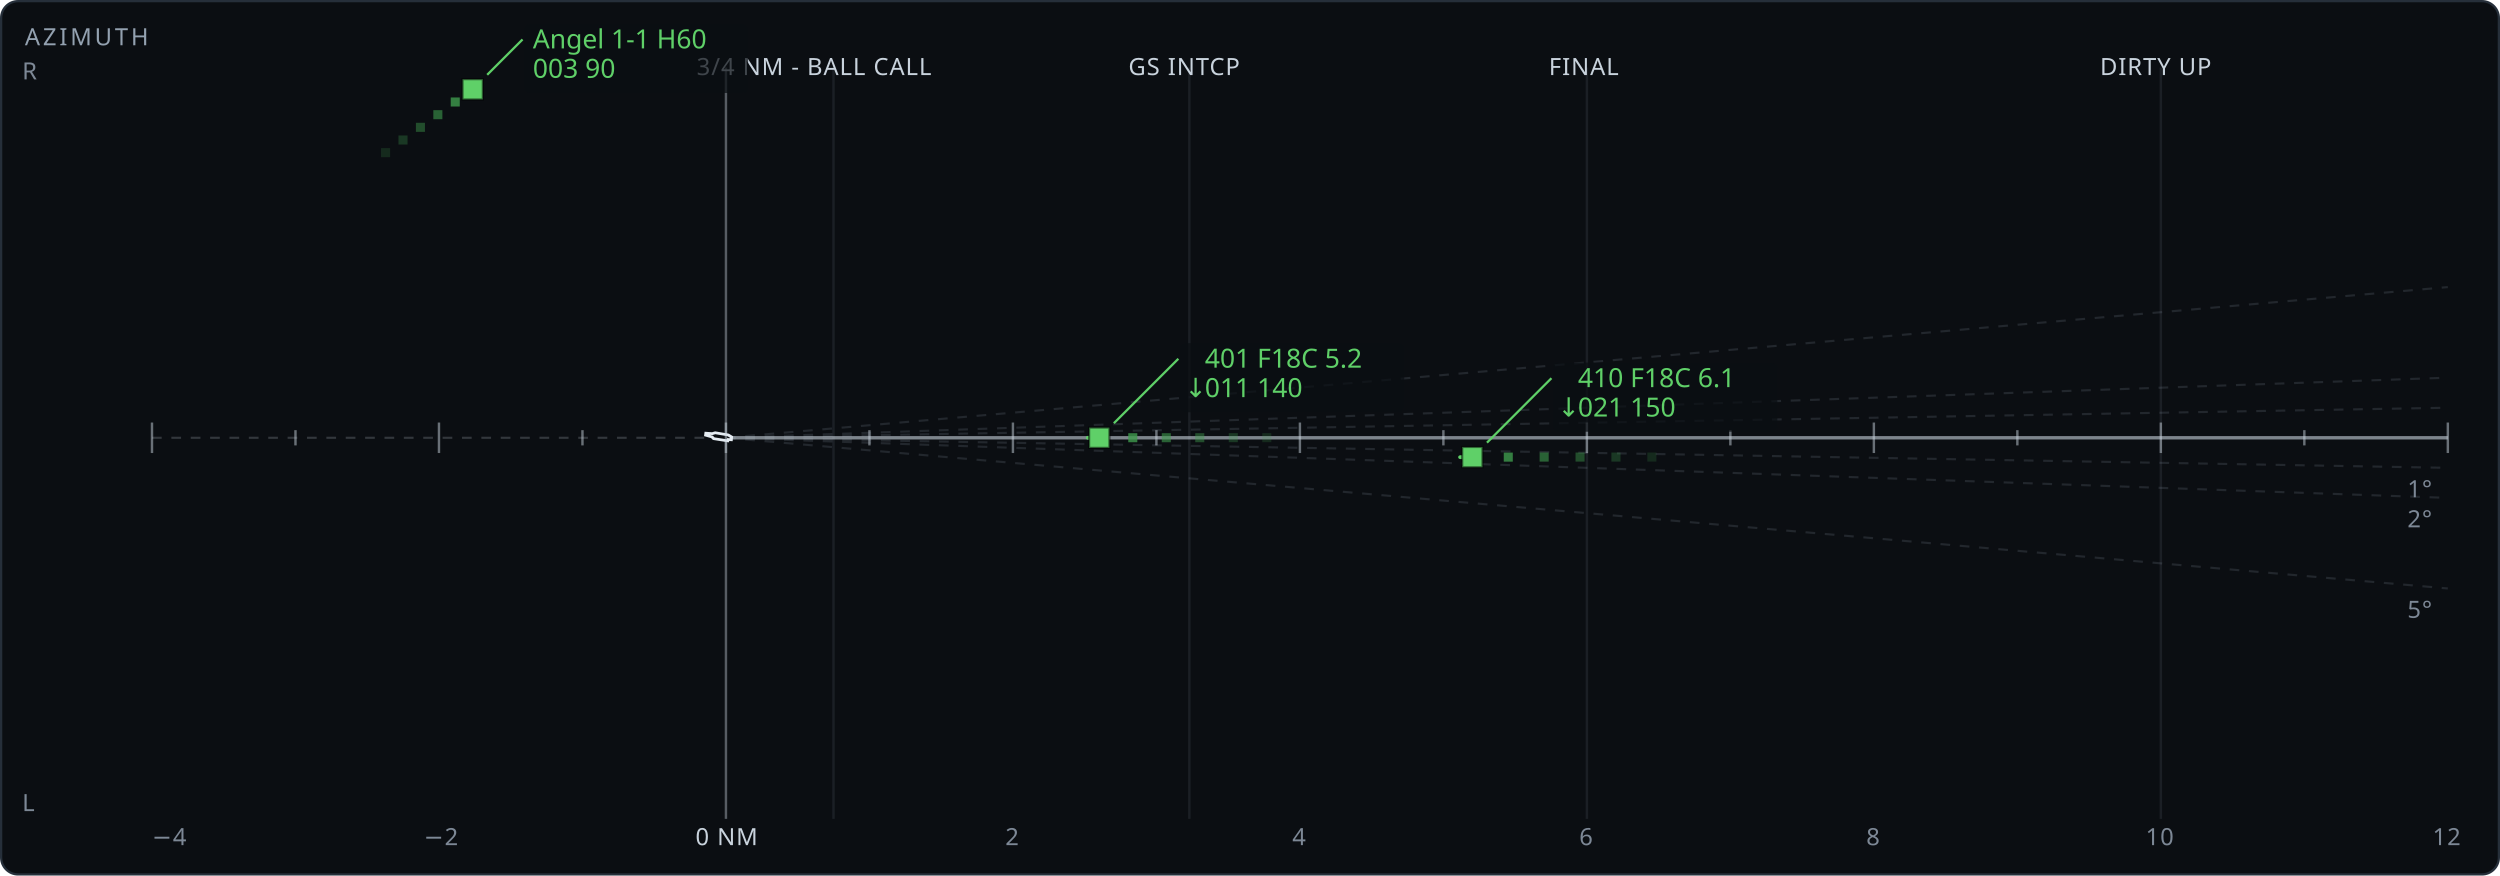
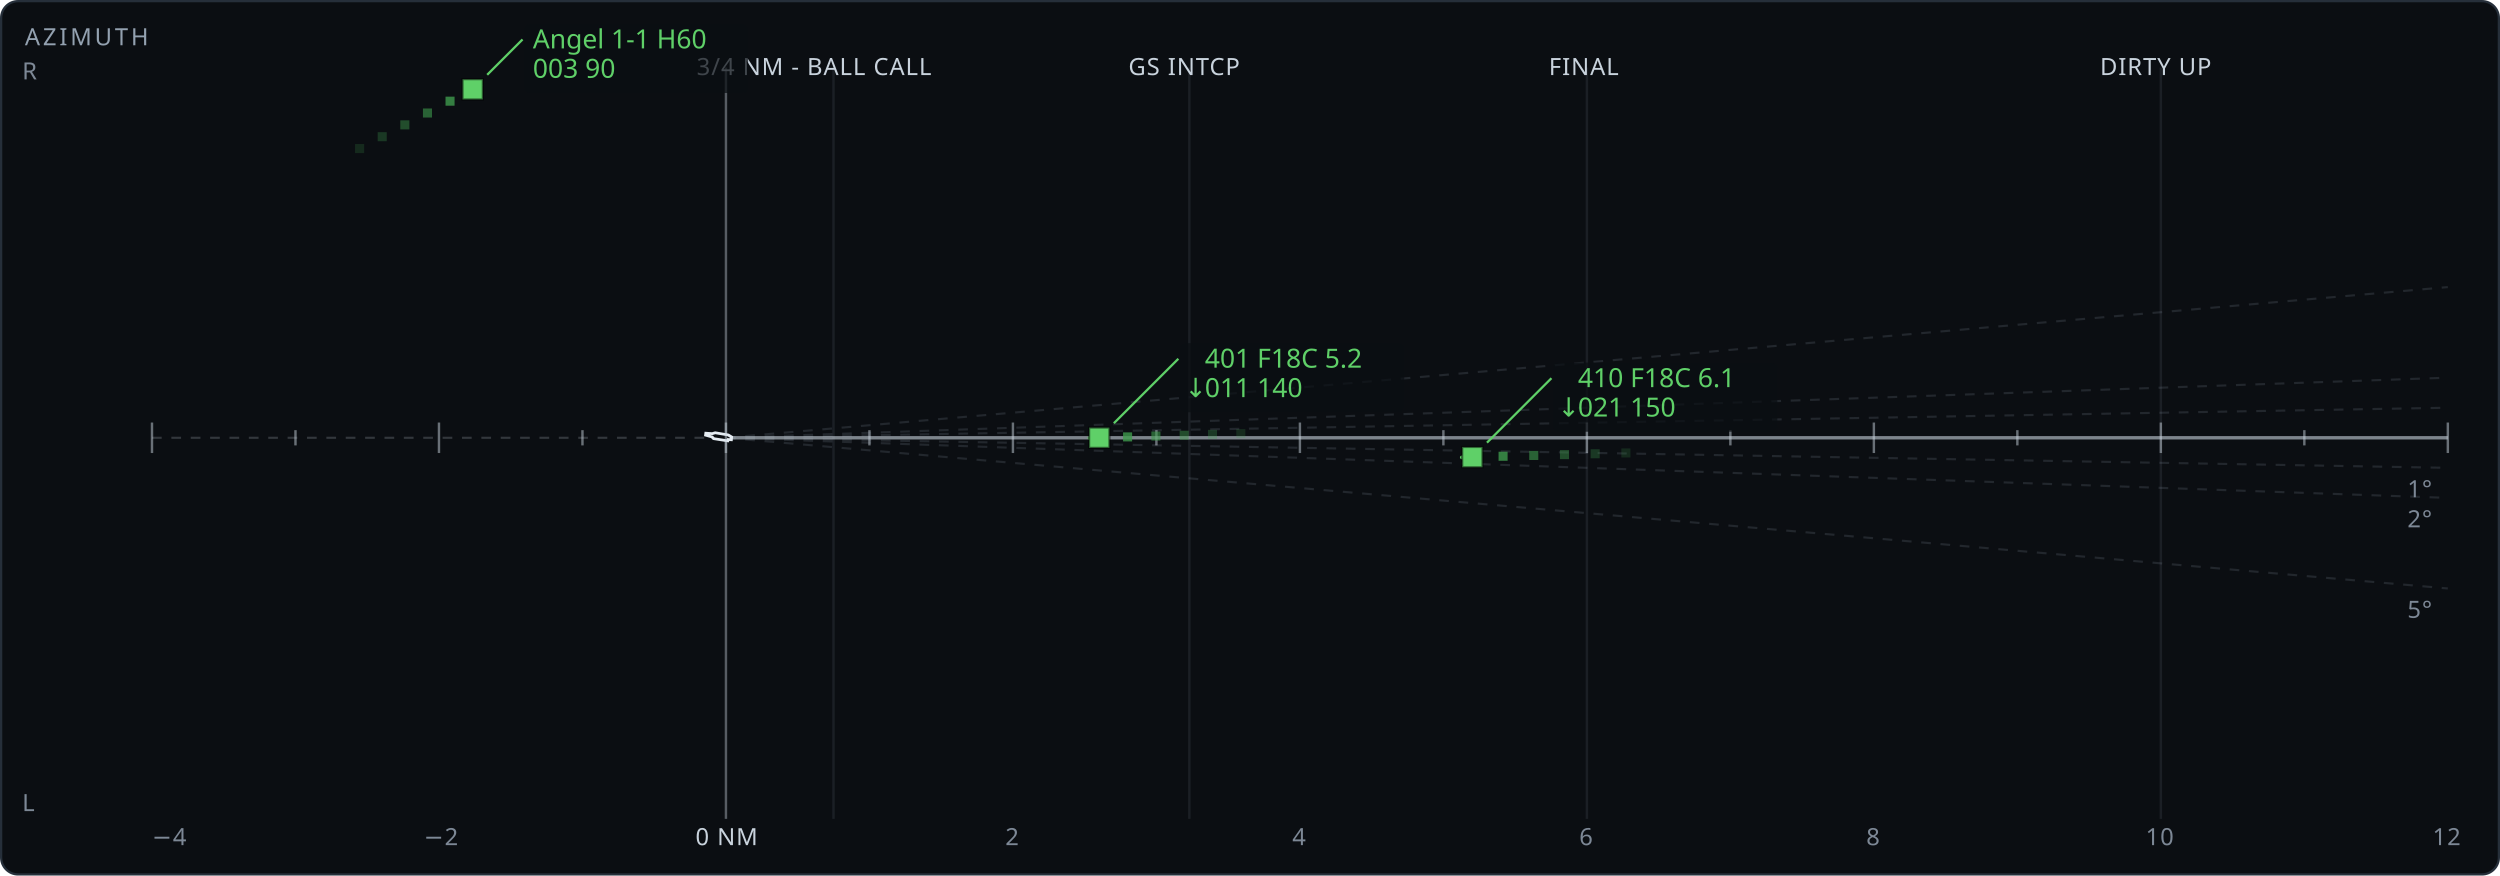
<svg xmlns="http://www.w3.org/2000/svg" width="1105" height="387" viewBox="0 0 1105 387" fill="none">
  <g id="Scope/Precision display / display=azimuth">
    <rect id="box" x="0.5" y="0.5" width="1104" height="386" rx="7.5" fill="#0B0E12" stroke="#262F3A" stroke-width="1" />
    <g id="span.lbl" transform="translate(11 9)">
      <text id="Azimuth" fill="#93A1B0" xml:space="preserve" style="white-space: pre" font-family="IBM Plex Mono" font-size="10.5" font-weight="400" letter-spacing="0.12em">
        <tspan x="0" y="11.01">AZIMUTH</tspan>
      </text>
    </g>
    <g id="svg" transform="translate(1 1) scale(1.103 0.9625)">
      <path d="M333.1 30V375M475.7 30V375M635.0 30V375M865.0 30V375" stroke="rgb(147, 161, 176)" fill="none" fill-opacity="1" fill-rule="nonzero" stroke-opacity="0.12" stroke-linecap="butt" stroke-linejoin="miter" stroke-miterlimit="4" opacity="1" stroke-width="0.971" />
      <path d="M290.0 30V375" stroke="rgb(201, 211, 221)" fill="none" fill-opacity="1" fill-rule="nonzero" stroke-opacity="0.4" stroke-linecap="butt" stroke-linejoin="miter" stroke-miterlimit="4" opacity="1" stroke-width="0.971" />
      <path d="M290.0 200L980.0 213.8M290.0 200L980.0 186.2M290.0 200L980.0 227.6M290.0 200L980.0 172.4M290.0 200L980.0 269.2M290.0 200L980.0 130.8" stroke="rgb(147, 161, 176)" fill="none" stroke-dasharray="3.882 3.882" fill-opacity="1" fill-rule="nonzero" stroke-opacity="0.17" stroke-linecap="butt" stroke-linejoin="miter" stroke-miterlimit="4" opacity="1" stroke-width="0.971" />
      <path d="M60.0 200H290.0" stroke="rgb(201, 211, 221)" fill="none" stroke-dasharray="3.882 3.882" fill-opacity="1" fill-rule="nonzero" stroke-opacity="0.21" stroke-linecap="butt" stroke-linejoin="miter" stroke-miterlimit="4" opacity="1" stroke-width="0.971" />
      <path d="M290.0 200H980.0" stroke="rgb(201, 211, 221)" stroke-opacity="0.6" stroke-width="1.553" fill="none" fill-opacity="1" fill-rule="nonzero" stroke-linecap="butt" stroke-linejoin="miter" stroke-miterlimit="4" opacity="1" />
      <path d="M282.0 197.9L281.9 198.8L284.4 199.6L285.1 200.4L290.7 201.4L290.9 200.8L292.1 200.9L292.2 199.6L290.9 198.7L285.7 197.7L284.5 198.1Z" fill="rgb(11, 14, 18)" stroke="rgb(230, 237, 243)" stroke-width="1.262" stroke-linejoin="miter" fill-opacity="1" fill-rule="nonzero" stroke-opacity="1" stroke-linecap="butt" stroke-miterlimit="4" opacity="1" />
      <path d="M60.0 193.0v14.0M117.5 196.5v7.0M175.0 193.0v14.0M232.5 196.5v7.0M290.0 193.0v14.0M347.5 196.5v7.0M405.0 193.0v14.0M462.5 196.5v7.0M520.0 193.0v14.0M577.5 196.5v7.0M635.0 193.0v14.0M692.5 196.5v7.0M750.0 193.0v14.0M807.5 196.5v7.0M865.0 193.0v14.0M922.5 196.5v7.0M980.0 193.0v14.0" stroke="rgb(201, 211, 221)" stroke-opacity="0.5" fill="none" fill-opacity="1" fill-rule="nonzero" stroke-linecap="butt" stroke-linejoin="miter" stroke-miterlimit="4" opacity="1" stroke-width="0.971" />
      <path d="" stroke="rgb(255, 138, 133)" stroke-width="1.359" fill="none" stroke-dasharray="4.853 3.882" fill-opacity="1" fill-rule="nonzero" stroke-opacity="1" stroke-linecap="butt" stroke-linejoin="miter" stroke-miterlimit="4" opacity="1" />
      <path d="" stroke="rgb(231, 176, 79)" stroke-width="1.359" fill="none" stroke-dasharray="4.853 3.882" fill-opacity="1" fill-rule="nonzero" stroke-opacity="1" stroke-linecap="butt" stroke-linejoin="miter" stroke-miterlimit="4" opacity="1" />
      <path d="" stroke="rgb(95, 208, 104)" stroke-width="1.747" fill="none" stroke-dasharray="4.853 3.882" fill-opacity="1" fill-rule="nonzero" stroke-opacity="1" stroke-linecap="butt" stroke-linejoin="miter" stroke-miterlimit="4" opacity="1" />
-       <line x1="188.5" y1="40.0" x2="190.8" y2="38.1" stroke="rgb(95, 208, 104)" stroke-width="1.747" stroke-linecap="round" fill="rgb(0, 0, 0)" fill-opacity="1" fill-rule="nonzero" stroke-opacity="1" stroke-linejoin="miter" stroke-miterlimit="4" opacity="1" />
-       <line x1="439.6" y1="200.0" x2="435.1" y2="200.0" stroke="rgb(95, 208, 104)" stroke-width="1.747" stroke-linecap="round" fill="rgb(0, 0, 0)" fill-opacity="1" fill-rule="nonzero" stroke-opacity="1" stroke-linejoin="miter" stroke-miterlimit="4" opacity="1" />
-       <line x1="589.1" y1="208.9" x2="584.3" y2="208.9" stroke="rgb(95, 208, 104)" stroke-width="1.747" stroke-linecap="round" fill="rgb(0, 0, 0)" fill-opacity="1" fill-rule="nonzero" stroke-opacity="1" stroke-linejoin="miter" stroke-miterlimit="4" opacity="1" />
+       <line x1="188.5" y1="40.0" x2="191.5" y2="38.2" stroke="rgb(95, 208, 104)" stroke-width="1.747" stroke-linecap="round" fill="rgb(0, 0, 0)" fill-opacity="1" fill-rule="nonzero" stroke-opacity="1" stroke-linejoin="miter" stroke-miterlimit="4" opacity="1" />
+       <line x1="439.6" y1="200.0" x2="435.8" y2="200.1" stroke="rgb(95, 208, 104)" stroke-width="1.747" stroke-linecap="round" fill="rgb(0, 0, 0)" fill-opacity="1" fill-rule="nonzero" stroke-opacity="1" stroke-linejoin="miter" stroke-miterlimit="4" opacity="1" />
+       <line x1="589.1" y1="208.9" x2="585.0" y2="209.0" stroke="rgb(95, 208, 104)" stroke-width="1.747" stroke-linecap="round" fill="rgb(0, 0, 0)" fill-opacity="1" fill-rule="nonzero" stroke-opacity="1" stroke-linejoin="miter" stroke-miterlimit="4" opacity="1" />
    </g>
    <g id="div" transform="translate(1 1)">
      <g id="span.mono" transform="translate(306.94 21.17)">
        <text id="3/4 NM - BALL CALL" fill="#C9D3DD" xml:space="preserve" style="white-space: pre" font-family="IBM Plex Mono" font-size="10.5" font-weight="400" letter-spacing="0.04em">
          <tspan x="0" y="11.01">3/4 NM - BALL CALL</tspan>
        </text>
      </g>
      <g id="span.mono" transform="translate(497.77 21.17)">
        <text id="GS INTCP" fill="#C9D3DD" xml:space="preserve" style="white-space: pre" font-family="IBM Plex Mono" font-size="10.5" font-weight="400" letter-spacing="0.04em">
          <tspan x="0" y="11.01">GS INTCP</tspan>
        </text>
      </g>
      <g id="span.mono" transform="translate(683.59 21.17)">
        <text id="FINAL" fill="#C9D3DD" xml:space="preserve" style="white-space: pre" font-family="IBM Plex Mono" font-size="10.5" font-weight="400" letter-spacing="0.04em">
          <tspan x="0" y="11.01">FINAL</tspan>
        </text>
      </g>
      <g id="span.mono" transform="translate(927.21 21.17)">
        <text id="DIRTY UP" fill="#C9D3DD" xml:space="preserve" style="white-space: pre" font-family="IBM Plex Mono" font-size="10.5" font-weight="400" letter-spacing="0.04em">
          <tspan x="0" y="11.01">DIRTY UP</tspan>
        </text>
      </g>
      <g id="span.mono" transform="translate(1063.06 207.78)">
        <text id="1°" fill="#7D8896" xml:space="preserve" style="white-space: pre" font-family="IBM Plex Mono" font-size="10.5" font-weight="400" letter-spacing="0.04em">
          <tspan x="0" y="11.01">1°</tspan>
        </text>
      </g>
      <g id="span.mono" transform="translate(1063.06 221.06)">
        <text id="2°" fill="#7D8896" xml:space="preserve" style="white-space: pre" font-family="IBM Plex Mono" font-size="10.5" font-weight="400" letter-spacing="0.04em">
          <tspan x="0" y="11.01">2°</tspan>
        </text>
      </g>
      <g id="span.mono" transform="translate(1063.06 261.08)">
        <text id="5°" fill="#7D8896" xml:space="preserve" style="white-space: pre" font-family="IBM Plex Mono" font-size="10.5" font-weight="400" letter-spacing="0.04em">
          <tspan x="0" y="11.01">5°</tspan>
        </text>
      </g>
      <g id="span.mono" transform="translate(8.81 23.09)">
        <text id="R" fill="#7D8896" xml:space="preserve" style="white-space: pre" font-family="IBM Plex Mono" font-size="10.5" font-weight="400" letter-spacing="0.04em">
          <tspan x="0" y="11.01">R</tspan>
        </text>
      </g>
      <g id="span.mono" transform="translate(8.81 346.5)">
        <text id="L" fill="#7D8896" xml:space="preserve" style="white-space: pre" font-family="IBM Plex Mono" font-size="10.5" font-weight="400" letter-spacing="0.04em">
          <tspan x="0" y="11.01">L</tspan>
        </text>
      </g>
      <g id="span.mono" transform="translate(66.17 361.55)">
        <text id="−4" fill="#7D8896" xml:space="preserve" style="white-space: pre" font-family="IBM Plex Mono" font-size="10.5" font-weight="400" letter-spacing="0.04em">
          <tspan x="0" y="11.01">−4</tspan>
        </text>
      </g>
      <g id="span.mono" transform="translate(186.29 361.55)">
        <text id="−2" fill="#7D8896" xml:space="preserve" style="white-space: pre" font-family="IBM Plex Mono" font-size="10.5" font-weight="400" letter-spacing="0.04em">
          <tspan x="0" y="11.01">−2</tspan>
        </text>
      </g>
      <g id="span.mono" transform="translate(306.41 361.55)">
        <text id="0 NM" fill="#C9D3DD" xml:space="preserve" style="white-space: pre" font-family="IBM Plex Mono" font-size="10.5" font-weight="400" letter-spacing="0.04em">
          <tspan x="0" y="11.01">0 NM</tspan>
        </text>
      </g>
      <g id="span.mono" transform="translate(443.34 361.55)">
        <text id="2" fill="#7D8896" xml:space="preserve" style="white-space: pre" font-family="IBM Plex Mono" font-size="10.5" font-weight="400" letter-spacing="0.04em">
          <tspan x="0" y="11.01">2</tspan>
        </text>
      </g>
      <g id="span.mono" transform="translate(570.18 361.55)">
        <text id="4" fill="#7D8896" xml:space="preserve" style="white-space: pre" font-family="IBM Plex Mono" font-size="10.5" font-weight="400" letter-spacing="0.04em">
          <tspan x="0" y="11.01">4</tspan>
        </text>
      </g>
      <g id="span.mono" transform="translate(697.02 361.55)">
        <text id="6" fill="#7D8896" xml:space="preserve" style="white-space: pre" font-family="IBM Plex Mono" font-size="10.5" font-weight="400" letter-spacing="0.04em">
          <tspan x="0" y="11.01">6</tspan>
        </text>
      </g>
      <g id="span.mono" transform="translate(823.88 361.55)">
        <text id="8" fill="#7D8896" xml:space="preserve" style="white-space: pre" font-family="IBM Plex Mono" font-size="10.5" font-weight="400" letter-spacing="0.04em">
          <tspan x="0" y="11.01">8</tspan>
        </text>
      </g>
      <g id="span.mono" transform="translate(947.37 361.55)">
        <text id="10" fill="#7D8896" xml:space="preserve" style="white-space: pre" font-family="IBM Plex Mono" font-size="10.5" font-weight="400" letter-spacing="0.04em">
          <tspan x="0" y="11.01">10</tspan>
        </text>
      </g>
      <g id="span.mono" transform="translate(1074.21 361.55)">
        <text id="12" fill="#7D8896" xml:space="preserve" style="white-space: pre" font-family="IBM Plex Mono" font-size="10.5" font-weight="400" letter-spacing="0.04em">
          <tspan x="0" y="11.01">12</tspan>
        </text>
      </g>
-       <g id="span" transform="translate(198.22 42.08)" opacity="0.8">
-         <rect id="fill" width="4" height="4" fill="#3E9A4C" />
-       </g>
-       <g id="span" transform="translate(190.53 47.69)" opacity="0.6">
-         <rect id="fill" width="4" height="4" fill="#3E9A4C" />
-       </g>
-       <g id="span" transform="translate(182.83 53.28)" opacity="0.45">
-         <rect id="fill" width="4" height="4" fill="#3E9A4C" />
-       </g>
-       <g id="span" transform="translate(175.13 58.88)" opacity="0.3">
-         <rect id="fill" width="4" height="4" fill="#3E9A4C" />
-       </g>
-       <g id="span" transform="translate(167.42 64.47)" opacity="0.2">
-         <rect id="fill" width="4" height="4" fill="#3E9A4C" />
-       </g>
-       <g id="span" transform="translate(497.69 190.47)" opacity="0.8">
-         <rect id="fill" width="4" height="4" fill="#3E9A4C" />
-       </g>
-       <g id="span" transform="translate(512.5 190.47)" opacity="0.6">
-         <rect id="fill" width="4" height="4" fill="#3E9A4C" />
-       </g>
-       <g id="span" transform="translate(527.3 190.47)" opacity="0.45">
-         <rect id="fill" width="4" height="4" fill="#3E9A4C" />
-       </g>
-       <g id="span" transform="translate(542.11 190.45)" opacity="0.3">
-         <rect id="fill" width="4" height="4" fill="#3E9A4C" />
-       </g>
-       <g id="span" transform="translate(556.92 190.45)" opacity="0.2">
-         <rect id="fill" width="4" height="4" fill="#3E9A4C" />
-       </g>
-       <g id="span" transform="translate(663.66 199.05)" opacity="0.8">
-         <rect id="fill" width="4" height="4" fill="#3E9A4C" />
-       </g>
-       <g id="span" transform="translate(679.52 199.03)" opacity="0.6">
-         <rect id="fill" width="4" height="4" fill="#3E9A4C" />
-       </g>
-       <g id="span" transform="translate(695.39 199.03)" opacity="0.45">
-         <rect id="fill" width="4" height="4" fill="#3E9A4C" />
-       </g>
-       <g id="span" transform="translate(711.25 199.03)" opacity="0.3">
-         <rect id="fill" width="4" height="4" fill="#3E9A4C" />
-       </g>
-       <g id="span" transform="translate(727.13 199.02)" opacity="0.2">
+       <g id="span" transform="translate(195.92 41.72)" opacity="0.8">
+         <rect id="fill" width="4" height="4" fill="#3E9A4C" />
+       </g>
+       <g id="span" transform="translate(185.94 46.95)" opacity="0.6">
+         <rect id="fill" width="4" height="4" fill="#3E9A4C" />
+       </g>
+       <g id="span" transform="translate(175.94 52.19)" opacity="0.45">
+         <rect id="fill" width="4" height="4" fill="#3E9A4C" />
+       </g>
+       <g id="span" transform="translate(165.94 57.42)" opacity="0.3">
+         <rect id="fill" width="4" height="4" fill="#3E9A4C" />
+       </g>
+       <g id="span" transform="translate(155.94 62.66)" opacity="0.2">
+         <rect id="fill" width="4" height="4" fill="#3E9A4C" />
+       </g>
+       <g id="span" transform="translate(495.39 190.11)" opacity="0.8">
+         <rect id="fill" width="4" height="4" fill="#3E9A4C" />
+       </g>
+       <g id="span" transform="translate(507.91 189.73)" opacity="0.6">
+         <rect id="fill" width="4" height="4" fill="#3E9A4C" />
+       </g>
+       <g id="span" transform="translate(520.41 189.38)" opacity="0.45">
+         <rect id="fill" width="4" height="4" fill="#3E9A4C" />
+       </g>
+       <g id="span" transform="translate(532.92 189)" opacity="0.3">
+         <rect id="fill" width="4" height="4" fill="#3E9A4C" />
+       </g>
+       <g id="span" transform="translate(545.44 188.64)" opacity="0.2">
+         <rect id="fill" width="4" height="4" fill="#3E9A4C" />
+       </g>
+       <g id="span" transform="translate(661.36 198.67)" opacity="0.8">
+         <rect id="fill" width="4" height="4" fill="#3E9A4C" />
+       </g>
+       <g id="span" transform="translate(674.92 198.31)" opacity="0.6">
+         <rect id="fill" width="4" height="4" fill="#3E9A4C" />
+       </g>
+       <g id="span" transform="translate(688.5 197.94)" opacity="0.45">
+         <rect id="fill" width="4" height="4" fill="#3E9A4C" />
+       </g>
+       <g id="span" transform="translate(702.06 197.56)" opacity="0.3">
+         <rect id="fill" width="4" height="4" fill="#3E9A4C" />
+       </g>
+       <g id="span" transform="translate(715.64 197.2)" opacity="0.2">
        <rect id="fill" width="4" height="4" fill="#3E9A4C" />
      </g>
      <g id="span" transform="translate(202.92 33.48)">
        <rect id="box" x="0.5" y="0.5" width="9" height="9" fill="#5FD068" stroke="#000000" stroke-opacity="0.5" stroke-width="1" />
      </g>
      <g id="span" transform="translate(479.88 187.47)">
        <rect id="box" x="0.5" y="0.5" width="9" height="9" fill="#5FD068" stroke="#000000" stroke-opacity="0.5" stroke-width="1" />
      </g>
      <g id="span" transform="translate(644.78 196.05)">
        <rect id="box" x="0.5" y="0.5" width="9" height="9" fill="#5FD068" stroke="#000000" stroke-opacity="0.5" stroke-width="1" />
      </g>
    </g>
    <g id="svg" transform="translate(1 1)">
      <g id="svg">
        <g id="clip" clip-path="url(#clip1)">
          <g id="drawing">
            <g transform="translate(207.9 38.5) scale(13)">
              <line x1="0.495" y1="-0.495" x2="1.697" y2="-1.697" stroke="rgb(95, 208, 104)" stroke-width="0.077" fill="rgb(0, 0, 0)" fill-opacity="1" fill-rule="nonzero" stroke-opacity="1" stroke-linecap="butt" stroke-linejoin="miter" stroke-miterlimit="4" opacity="1" />
              <rect x="1.747" y="-2.227" width="7.62" height="2.35" rx="0.2" fill="rgb(11, 14, 18)" fill-opacity="0.72" fill-rule="nonzero" stroke="none" stroke-opacity="1" stroke-linecap="butt" stroke-linejoin="miter" stroke-miterlimit="4" opacity="1" stroke-width="1" />
            </g>
            <g transform="translate(484.9 192.5) scale(13)">
              <line x1="0.495" y1="-0.495" x2="2.687" y2="-2.687" stroke="rgb(95, 208, 104)" stroke-width="0.077" fill="rgb(0, 0, 0)" fill-opacity="1" fill-rule="nonzero" stroke-opacity="1" stroke-linecap="butt" stroke-linejoin="miter" stroke-miterlimit="4" opacity="1" />
              <rect x="2.737" y="-3.217" width="7.63" height="2.35" rx="0.2" fill="rgb(11, 14, 18)" fill-opacity="0.72" fill-rule="nonzero" stroke="none" stroke-opacity="1" stroke-linecap="butt" stroke-linejoin="miter" stroke-miterlimit="4" opacity="1" stroke-width="1" />
            </g>
            <g transform="translate(649.8 201.1) scale(13)">
              <line x1="0.495" y1="-0.495" x2="2.687" y2="-2.687" stroke="rgb(95, 208, 104)" stroke-width="0.077" fill="rgb(0, 0, 0)" fill-opacity="1" fill-rule="nonzero" stroke-opacity="1" stroke-linecap="butt" stroke-linejoin="miter" stroke-miterlimit="4" opacity="1" />
              <rect x="2.737" y="-3.217" width="7.63" height="2.35" rx="0.2" fill="rgb(11, 14, 18)" fill-opacity="0.72" fill-rule="nonzero" stroke="none" stroke-opacity="1" stroke-linecap="butt" stroke-linejoin="miter" stroke-miterlimit="4" opacity="1" stroke-width="1" />
            </g>
          </g>
        </g>
        <defs>
          <clipPath id="clip1">
            <rect width="1103" height="385" />
          </clipPath>
        </defs>
      </g>
      <text id="Angel 1-1 H60" fill="#5FD068" xml:space="preserve" style="white-space: pre" font-family="IBM Plex Mono" font-size="11.7" font-weight="400" letter-spacing="0em">
        <tspan x="234.51" y="20.39">Angel 1-1 H60</tspan>
      </text>
      <text id="003 90" fill="#5FD068" xml:space="preserve" style="white-space: pre" font-family="IBM Plex Mono" font-size="11.7" font-weight="400" letter-spacing="0em">
        <tspan x="234.51" y="33.39">003 90</tspan>
      </text>
      <text id="401 F18C 5.2" fill="#5FD068" xml:space="preserve" style="white-space: pre" font-family="IBM Plex Mono" font-size="11.7" font-weight="400" letter-spacing="0em">
        <tspan x="531.53" y="161.52">401 F18C 5.2</tspan>
      </text>
      <text id="011 140" fill="#5FD068" xml:space="preserve" style="white-space: pre" font-family="IBM Plex Mono" font-size="11.7" font-weight="400" letter-spacing="0em">
        <tspan x="531.53" y="174.52">011 140</tspan>
      </text>
      <text id="↓" fill="#5FD068" xml:space="preserve" style="white-space: pre" font-family="IBM Plex Mono" font-size="11.7" font-weight="400" letter-spacing="0em">
        <tspan x="522.55" y="174.52">↓</tspan>
      </text>
      <text id="410 F18C 6.1" fill="#5FD068" xml:space="preserve" style="white-space: pre" font-family="IBM Plex Mono" font-size="11.7" font-weight="400" letter-spacing="0em">
        <tspan x="696.43" y="170.12">410 F18C 6.1</tspan>
      </text>
      <text id="021 150" fill="#5FD068" xml:space="preserve" style="white-space: pre" font-family="IBM Plex Mono" font-size="11.7" font-weight="400" letter-spacing="0em">
        <tspan x="696.43" y="183.12">021 150</tspan>
      </text>
      <text id="↓" fill="#5FD068" xml:space="preserve" style="white-space: pre" font-family="IBM Plex Mono" font-size="11.7" font-weight="400" letter-spacing="0em">
        <tspan x="687.45" y="183.12">↓</tspan>
      </text>
    </g>
  </g>
</svg>
